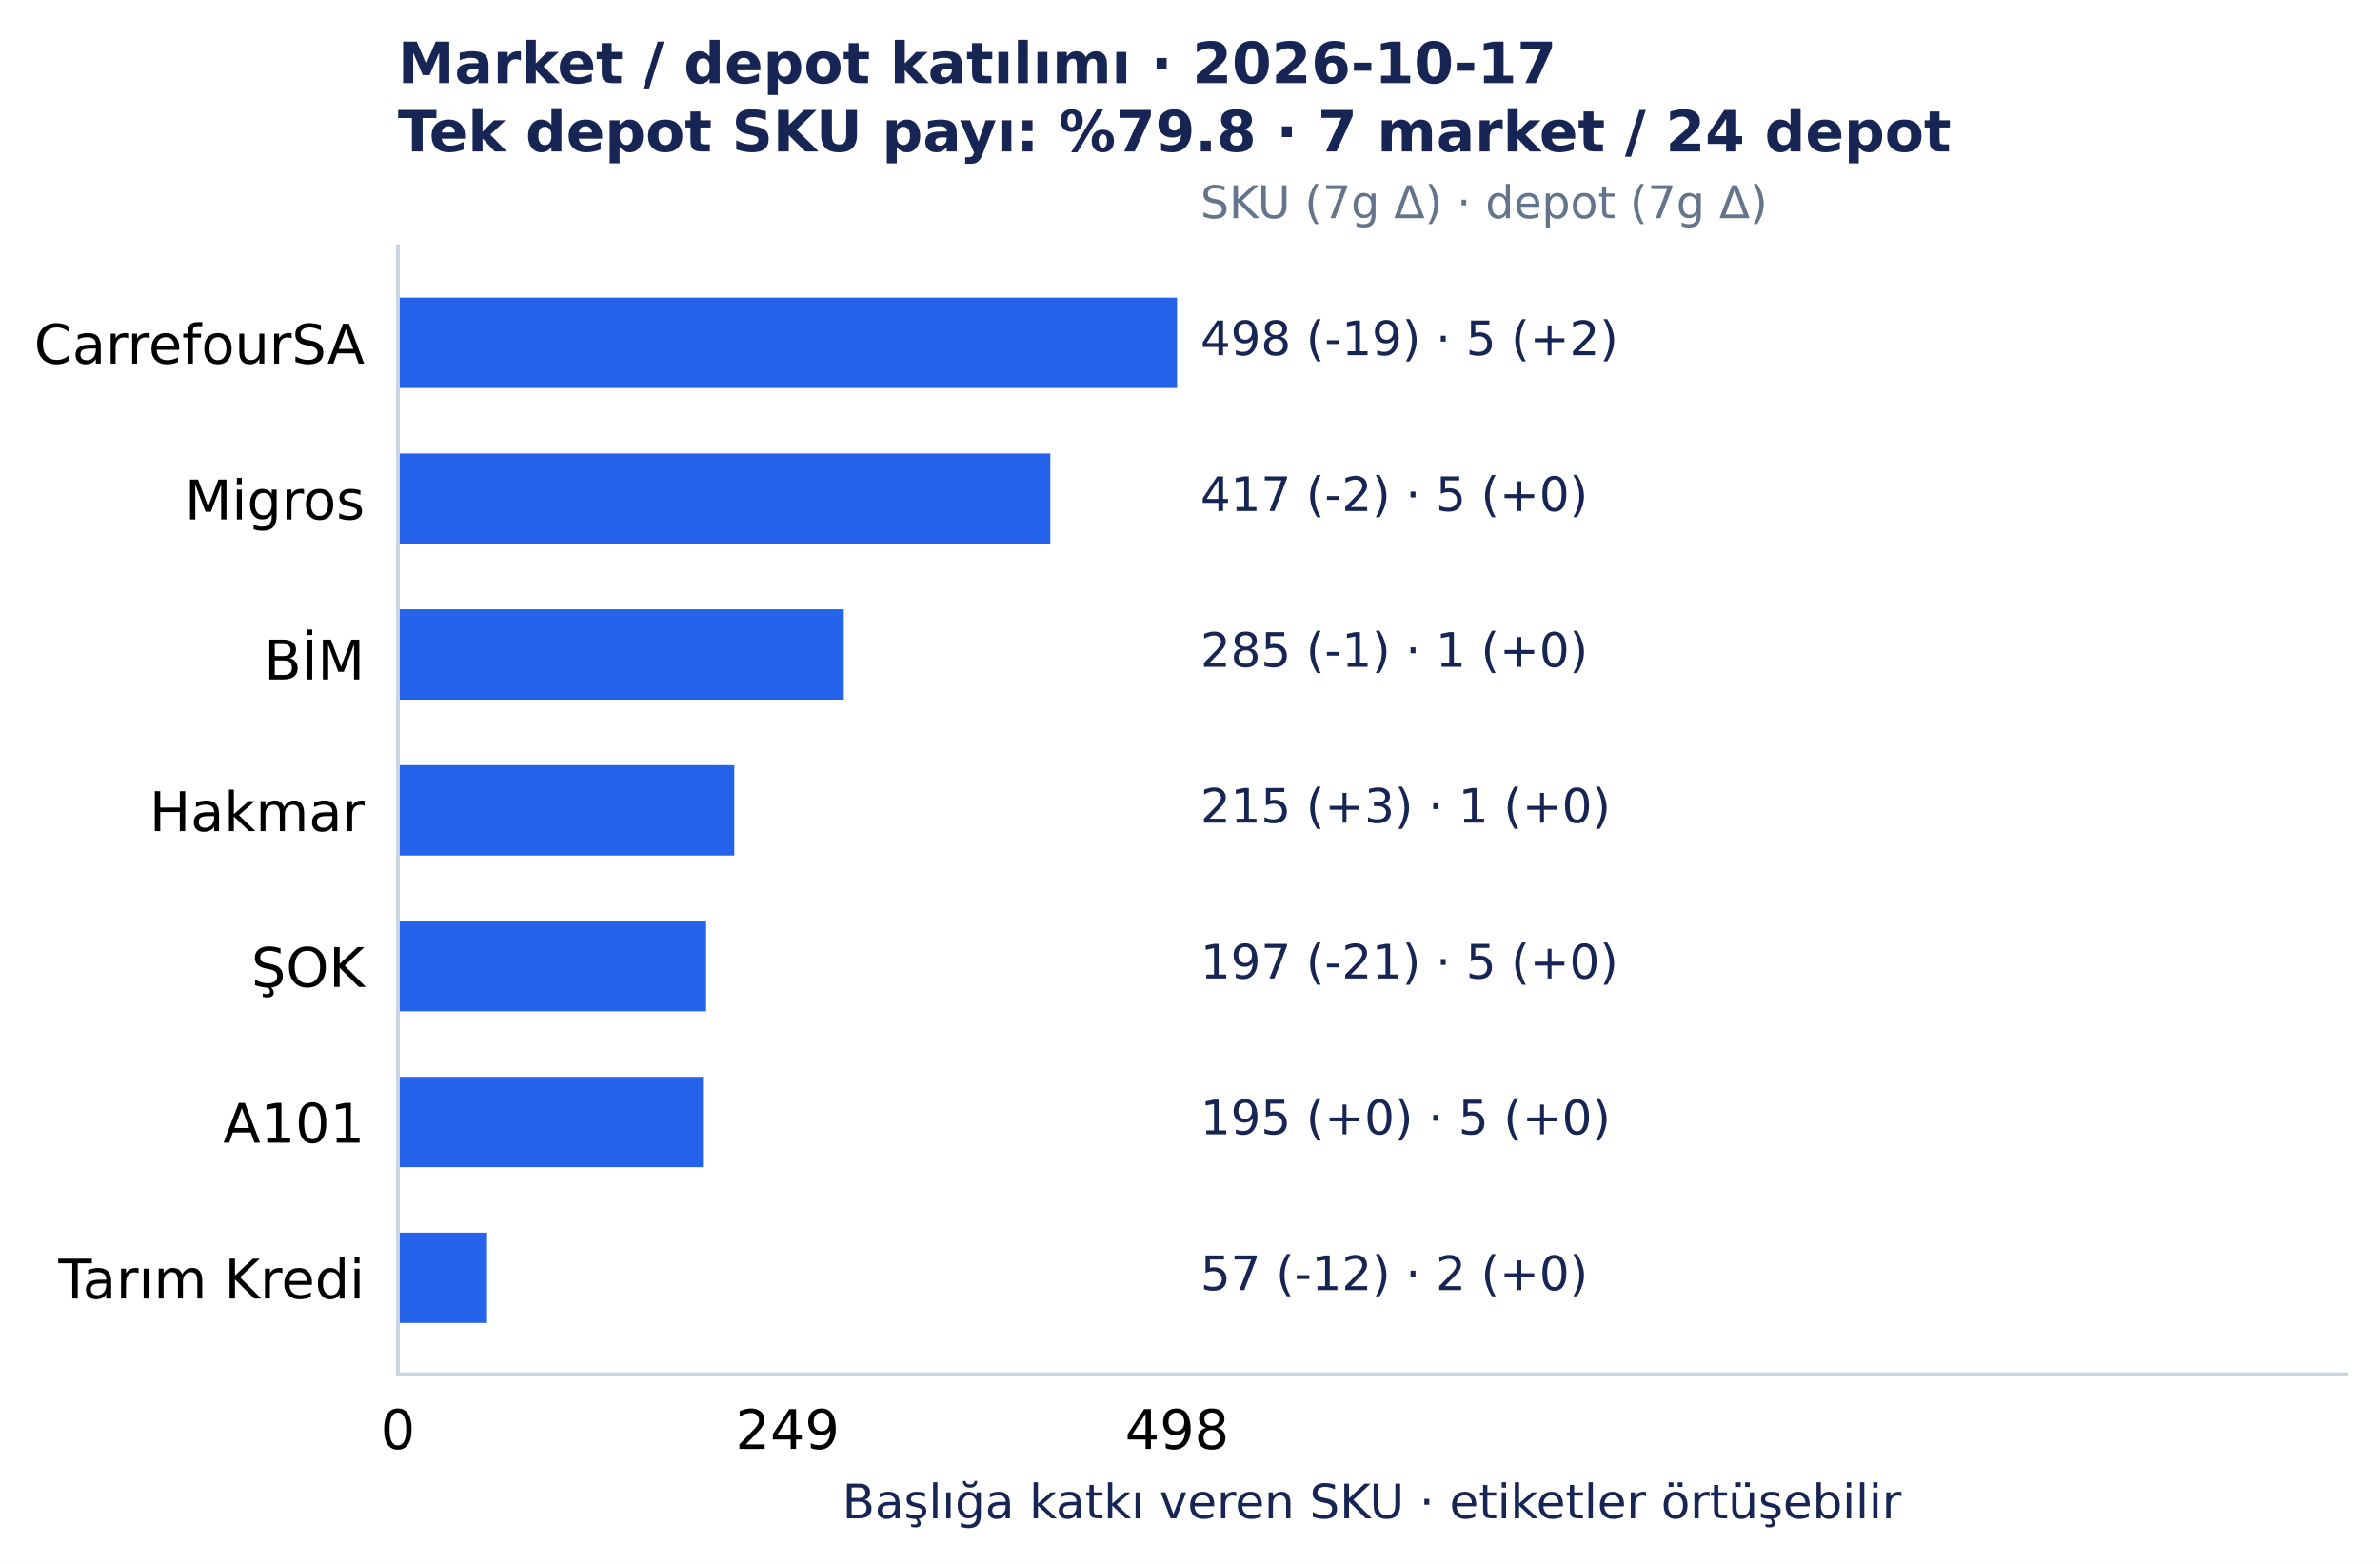
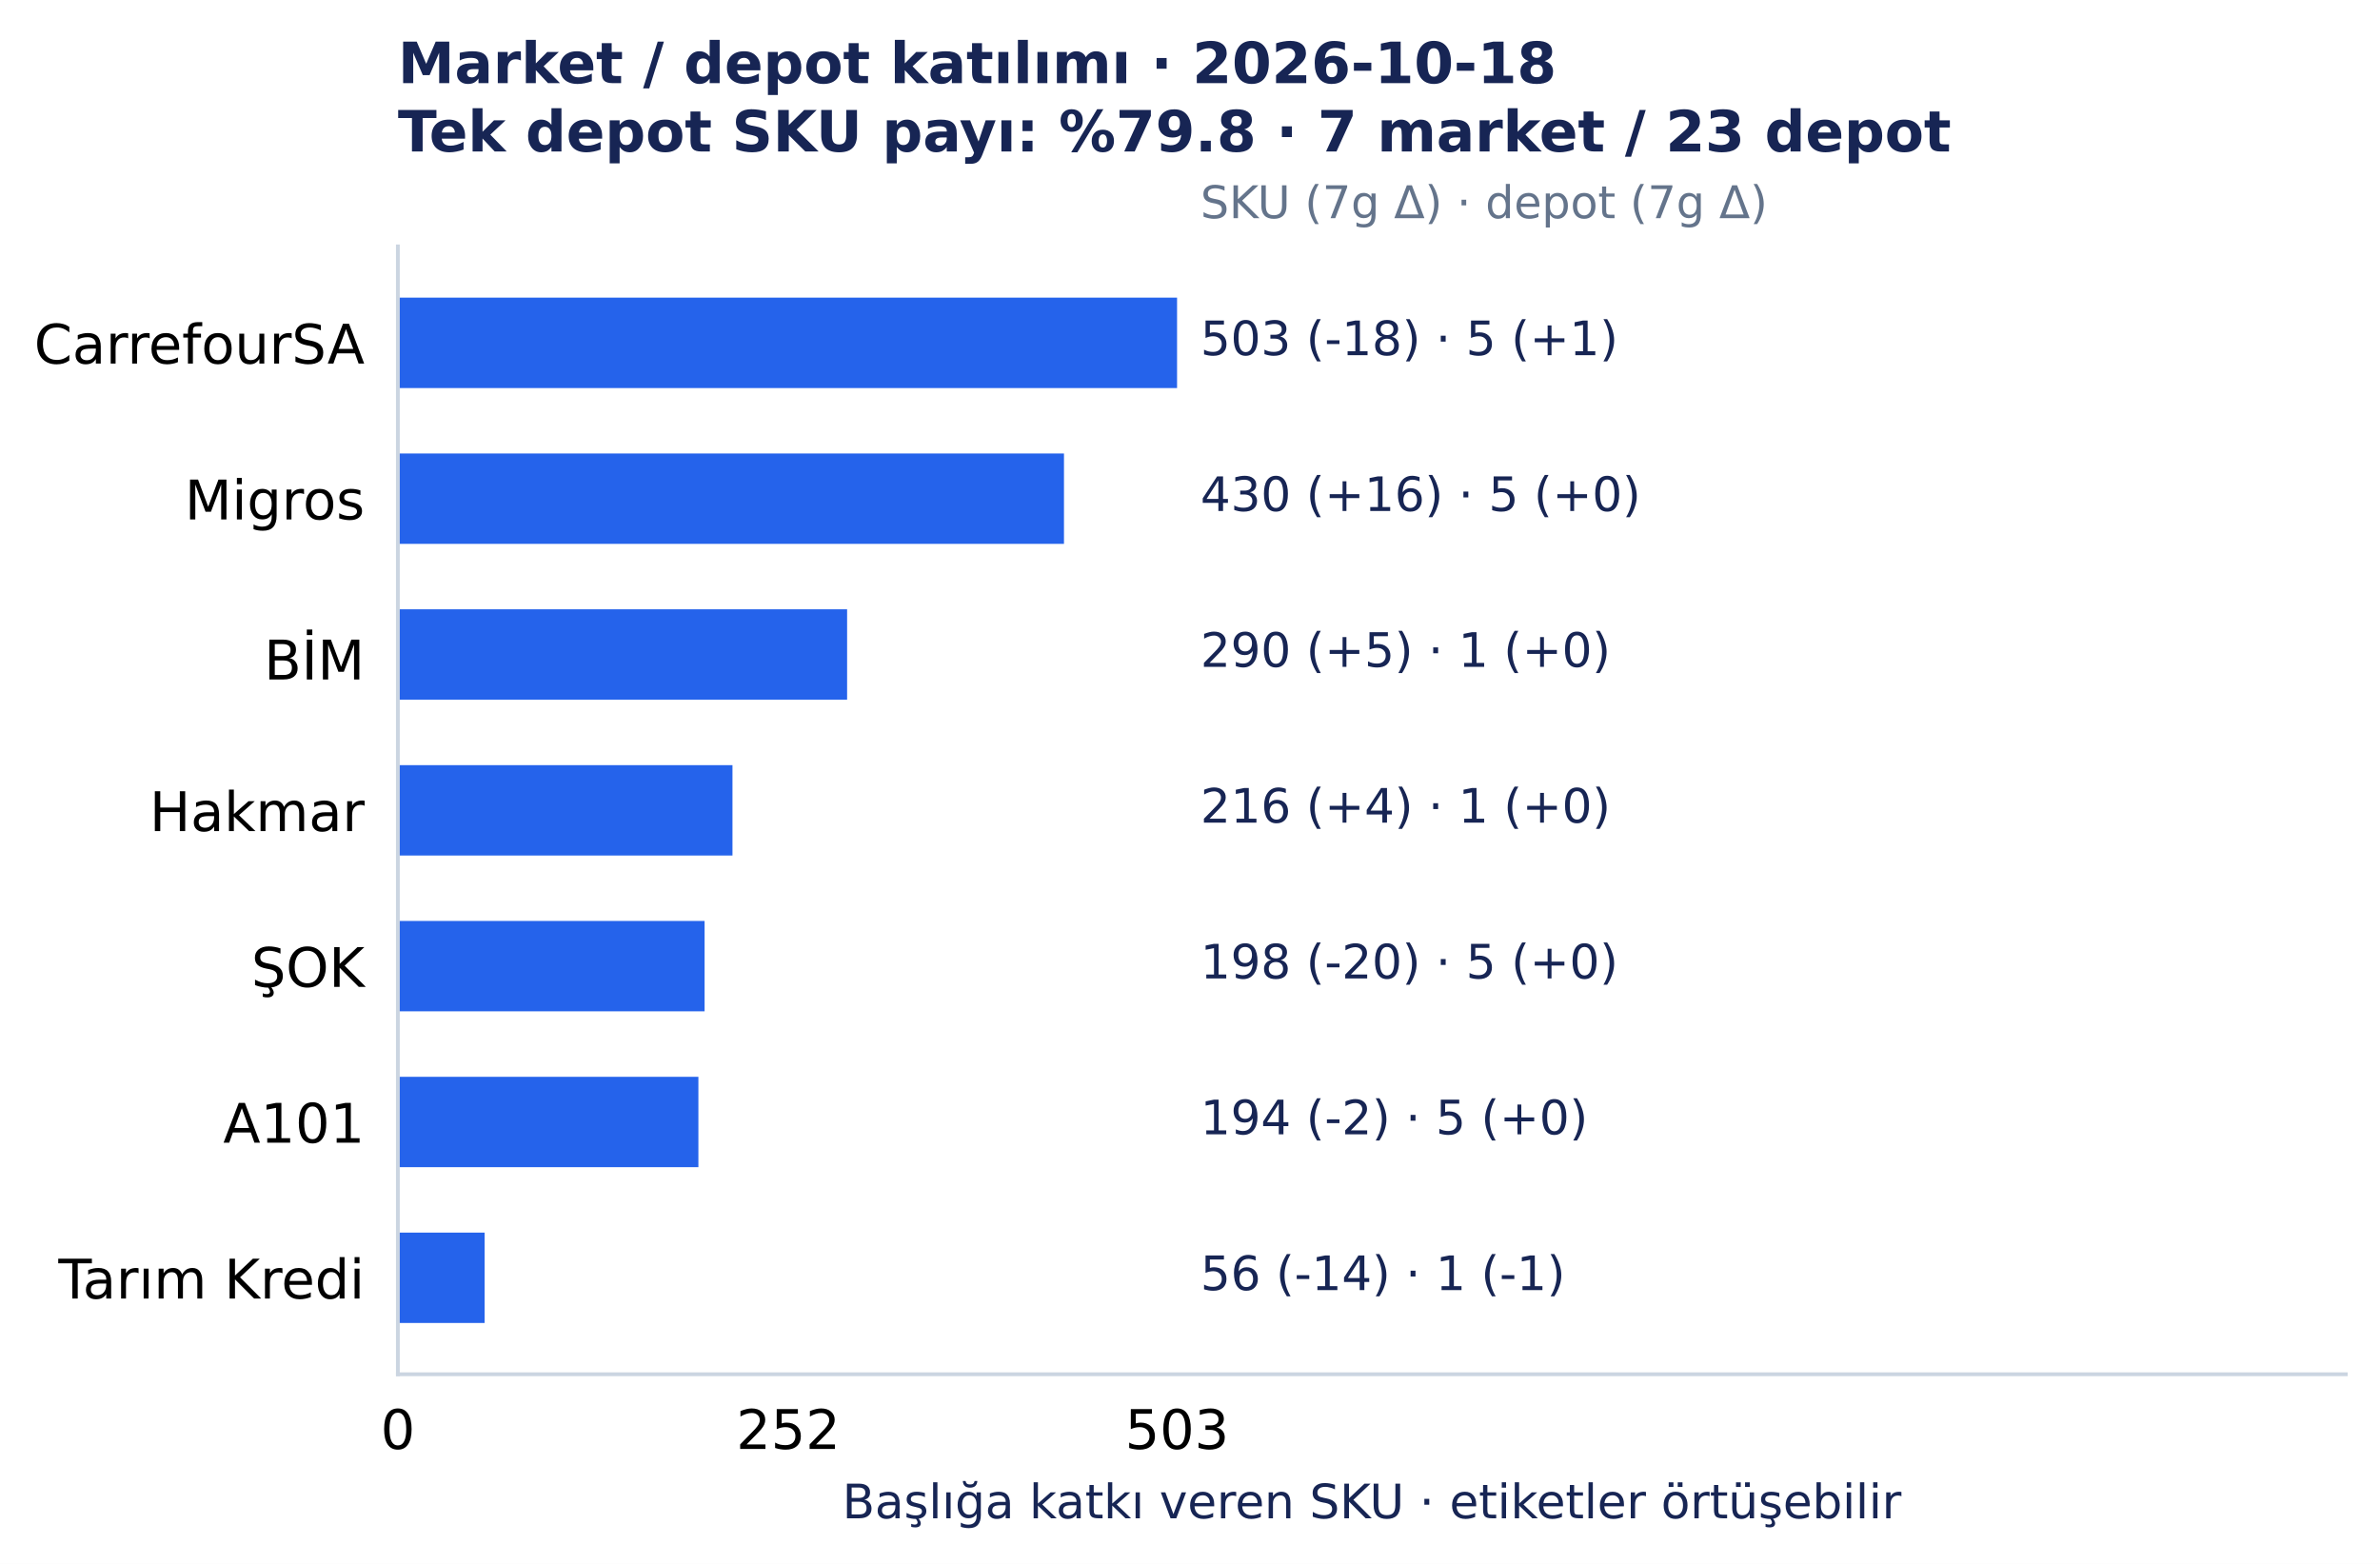
<svg xmlns="http://www.w3.org/2000/svg" width="501.492pt" height="329.548pt" viewBox="0 0 501.492 329.548" version="1.1">
  <defs>
    <style type="text/css">*{stroke-linejoin: round; stroke-linecap: butt}</style>
  </defs>
  <g id="figure_1">
    <g id="patch_1">
      <path d="M 0 329.548 L 501.492 329.548 L 501.492 0 L 0 0 z " style="fill: #ffffff" />
    </g>
    <g id="axes_1">
      <g id="patch_2">
        <path d="M 83.836 289.594 L 494.292 289.594 L 494.292 51.923 L 83.836 51.923 z " style="fill: #ffffff" />
      </g>
      <g id="matplotlib.axis_1">
        <g id="xtick_1">
          <g id="line2d_1" />
          <g id="text_1">
            <text style="font-size: 11.5px; font-family: 'DejaVu Sans', 'Bitstream Vera Sans', 'Computer Modern Sans Serif', 'Lucida Grande', 'Verdana', 'Geneva', 'Lucid', 'Arial', 'Helvetica', 'Avant Garde', sans-serif; text-anchor: middle" x="83.836" y="305.331" transform="rotate(-0 83.83609 305.3312)">0</text>
          </g>
        </g>
        <g id="xtick_2">
          <g id="line2d_2" />
          <g id="text_2">
-             <text style="font-size: 11.5px; font-family: 'DejaVu Sans', 'Bitstream Vera Sans', 'Computer Modern Sans Serif', 'Lucida Grande', 'Verdana', 'Geneva', 'Lucid', 'Arial', 'Helvetica', 'Avant Garde', sans-serif; text-anchor: middle" x="165.927" y="305.331" transform="rotate(-0 165.9273 305.3312)">249</text>
+             <text style="font-size: 11.5px; font-family: 'DejaVu Sans', 'Bitstream Vera Sans', 'Computer Modern Sans Serif', 'Lucida Grande', 'Verdana', 'Geneva', 'Lucid', 'Arial', 'Helvetica', 'Avant Garde', sans-serif; text-anchor: middle" x="166.091" y="305.331" transform="rotate(-0 166.0905 305.3312)">252</text>
          </g>
        </g>
        <g id="xtick_3">
          <g id="line2d_3" />
          <g id="text_3">
-             <text style="font-size: 11.5px; font-family: 'DejaVu Sans', 'Bitstream Vera Sans', 'Computer Modern Sans Serif', 'Lucida Grande', 'Verdana', 'Geneva', 'Lucid', 'Arial', 'Helvetica', 'Avant Garde', sans-serif; text-anchor: middle" x="248.019" y="305.331" transform="rotate(-0 248.0186 305.3312)">498</text>
+             <text style="font-size: 11.5px; font-family: 'DejaVu Sans', 'Bitstream Vera Sans', 'Computer Modern Sans Serif', 'Lucida Grande', 'Verdana', 'Geneva', 'Lucid', 'Arial', 'Helvetica', 'Avant Garde', sans-serif; text-anchor: middle" x="248.019" y="305.331" transform="rotate(-0 248.0186 305.3312)">503</text>
          </g>
        </g>
        <g id="text_4">
          <text style="font-size: 10px; font-family: 'DejaVu Sans', 'Bitstream Vera Sans', 'Computer Modern Sans Serif', 'Lucida Grande', 'Verdana', 'Geneva', 'Lucid', 'Arial', 'Helvetica', 'Avant Garde', sans-serif; text-anchor: middle; fill: #172554" x="289.064" y="319.945" transform="rotate(-0 289.0642 319.9455)">Başlığa katkı veren SKU · etiketler örtüşebilir</text>
        </g>
      </g>
      <g id="matplotlib.axis_2">
        <g id="ytick_1">
          <g id="line2d_4" />
          <g id="text_5">
            <text style="font-size: 11.5px; font-family: 'DejaVu Sans', 'Bitstream Vera Sans', 'Computer Modern Sans Serif', 'Lucida Grande', 'Verdana', 'Geneva', 'Lucid', 'Arial', 'Helvetica', 'Avant Garde', sans-serif; text-anchor: end" x="76.836" y="76.618" transform="rotate(-0 76.83609 76.61754)">CarrefourSA</text>
          </g>
        </g>
        <g id="ytick_2">
          <g id="line2d_5" />
          <g id="text_6">
            <text style="font-size: 11.5px; font-family: 'DejaVu Sans', 'Bitstream Vera Sans', 'Computer Modern Sans Serif', 'Lucida Grande', 'Verdana', 'Geneva', 'Lucid', 'Arial', 'Helvetica', 'Avant Garde', sans-serif; text-anchor: end" x="76.836" y="109.454" transform="rotate(-0 76.83609 109.4541)">Migros</text>
          </g>
        </g>
        <g id="ytick_3">
          <g id="line2d_6" />
          <g id="text_7">
            <text style="font-size: 11.5px; font-family: 'DejaVu Sans', 'Bitstream Vera Sans', 'Computer Modern Sans Serif', 'Lucida Grande', 'Verdana', 'Geneva', 'Lucid', 'Arial', 'Helvetica', 'Avant Garde', sans-serif; text-anchor: end" x="76.836" y="143.177" transform="rotate(-0 76.83609 143.1775)">BİM</text>
          </g>
        </g>
        <g id="ytick_4">
          <g id="line2d_7" />
          <g id="text_8">
            <text style="font-size: 11.5px; font-family: 'DejaVu Sans', 'Bitstream Vera Sans', 'Computer Modern Sans Serif', 'Lucida Grande', 'Verdana', 'Geneva', 'Lucid', 'Arial', 'Helvetica', 'Avant Garde', sans-serif; text-anchor: end" x="76.836" y="175.127" transform="rotate(-0 76.83609 175.1273)">Hakmar</text>
          </g>
        </g>
        <g id="ytick_5">
          <g id="line2d_8" />
          <g id="text_9">
            <text style="font-size: 11.5px; font-family: 'DejaVu Sans', 'Bitstream Vera Sans', 'Computer Modern Sans Serif', 'Lucida Grande', 'Verdana', 'Geneva', 'Lucid', 'Arial', 'Helvetica', 'Avant Garde', sans-serif; text-anchor: end" x="76.836" y="207.963" transform="rotate(-0 76.83609 207.9635)">ŞOK</text>
          </g>
        </g>
        <g id="ytick_6">
          <g id="line2d_9" />
          <g id="text_10">
            <text style="font-size: 11.5px; font-family: 'DejaVu Sans', 'Bitstream Vera Sans', 'Computer Modern Sans Serif', 'Lucida Grande', 'Verdana', 'Geneva', 'Lucid', 'Arial', 'Helvetica', 'Avant Garde', sans-serif; text-anchor: end" x="76.836" y="240.8" transform="rotate(-0 76.83609 240.8001)">A101</text>
          </g>
        </g>
        <g id="ytick_7">
          <g id="line2d_10" />
          <g id="text_11">
            <text style="font-size: 11.5px; font-family: 'DejaVu Sans', 'Bitstream Vera Sans', 'Computer Modern Sans Serif', 'Lucida Grande', 'Verdana', 'Geneva', 'Lucid', 'Arial', 'Helvetica', 'Avant Garde', sans-serif; text-anchor: end" x="76.836" y="273.637" transform="rotate(-0 76.83609 273.6372)">Tarım Kredi</text>
          </g>
        </g>
      </g>
      <g id="patch_3">
        <path d="M 83.836 62.726 L 248.019 62.726 L 248.019 81.771 L 83.836 81.771 z " clip-path="url(#p7150c4acc0)" style="fill: #2563eb" />
      </g>
      <g id="patch_4">
-         <path d="M 83.836 95.562 L 221.314 95.562 L 221.314 114.608 L 83.836 114.608 z " clip-path="url(#p7150c4acc0)" style="fill: #2563eb" />
+         <path d="M 83.836 95.562 L 224.191 95.562 L 224.191 114.608 L 83.836 114.608 z " clip-path="url(#p7150c4acc0)" style="fill: #2563eb" />
      </g>
      <g id="patch_5">
-         <path d="M 83.836 128.399 L 177.796 128.399 L 177.796 147.444 L 83.836 147.444 z " clip-path="url(#p7150c4acc0)" style="fill: #2563eb" />
+         <path d="M 83.836 128.399 L 178.494 128.399 L 178.494 147.444 L 83.836 147.444 z " clip-path="url(#p7150c4acc0)" style="fill: #2563eb" />
      </g>
      <g id="patch_6">
-         <path d="M 83.836 161.236 L 154.718 161.236 L 154.718 180.281 L 83.836 180.281 z " clip-path="url(#p7150c4acc0)" style="fill: #2563eb" />
+         <path d="M 83.836 161.236 L 154.34 161.236 L 154.34 180.281 L 83.836 180.281 z " clip-path="url(#p7150c4acc0)" style="fill: #2563eb" />
      </g>
      <g id="patch_7">
-         <path d="M 83.836 194.072 L 148.784 194.072 L 148.784 213.117 L 83.836 213.117 z " clip-path="url(#p7150c4acc0)" style="fill: #2563eb" />
+         <path d="M 83.836 194.072 L 148.465 194.072 L 148.465 213.117 L 83.836 213.117 z " clip-path="url(#p7150c4acc0)" style="fill: #2563eb" />
      </g>
      <g id="patch_8">
-         <path d="M 83.836 226.909 L 148.124 226.909 L 148.124 245.954 L 83.836 245.954 z " clip-path="url(#p7150c4acc0)" style="fill: #2563eb" />
+         <path d="M 83.836 226.909 L 147.159 226.909 L 147.159 245.954 L 83.836 245.954 z " clip-path="url(#p7150c4acc0)" style="fill: #2563eb" />
      </g>
      <g id="patch_9">
-         <path d="M 83.836 259.745 L 102.628 259.745 L 102.628 278.791 L 83.836 278.791 z " clip-path="url(#p7150c4acc0)" style="fill: #2563eb" />
+         <path d="M 83.836 259.745 L 102.115 259.745 L 102.115 278.791 L 83.836 278.791 z " clip-path="url(#p7150c4acc0)" style="fill: #2563eb" />
      </g>
      <g id="patch_10">
        <path d="M 83.836 289.594 L 83.836 51.923 " style="fill: none; stroke: #cbd5e1; stroke-width: 0.8; stroke-linejoin: miter; stroke-linecap: square" />
      </g>
      <g id="patch_11">
        <path d="M 83.836 289.594 L 494.292 289.594 " style="fill: none; stroke: #cbd5e1; stroke-width: 0.8; stroke-linejoin: miter; stroke-linecap: square" />
      </g>
      <g id="text_12">
-         <text style="font-size: 10px; font-family: 'DejaVu Sans', 'Bitstream Vera Sans', 'Computer Modern Sans Serif', 'Lucida Grande', 'Verdana', 'Geneva', 'Lucid', 'Arial', 'Helvetica', 'Avant Garde', sans-serif; text-anchor: start; fill: #172554" x="252.944" y="74.846" transform="rotate(-0 252.9441 74.84609)">498 (-19)  ·  5 (+2)</text>
+         <text style="font-size: 10px; font-family: 'DejaVu Sans', 'Bitstream Vera Sans', 'Computer Modern Sans Serif', 'Lucida Grande', 'Verdana', 'Geneva', 'Lucid', 'Arial', 'Helvetica', 'Avant Garde', sans-serif; text-anchor: start; fill: #172554" x="252.944" y="74.846" transform="rotate(-0 252.9441 74.84609)">503 (-18)  ·  5 (+1)</text>
      </g>
      <g id="text_13">
-         <text style="font-size: 10px; font-family: 'DejaVu Sans', 'Bitstream Vera Sans', 'Computer Modern Sans Serif', 'Lucida Grande', 'Verdana', 'Geneva', 'Lucid', 'Arial', 'Helvetica', 'Avant Garde', sans-serif; text-anchor: start; fill: #172554" x="252.944" y="107.683" transform="rotate(-0 252.9441 107.6827)">417 (-2)  ·  5 (+0)</text>
+         <text style="font-size: 10px; font-family: 'DejaVu Sans', 'Bitstream Vera Sans', 'Computer Modern Sans Serif', 'Lucida Grande', 'Verdana', 'Geneva', 'Lucid', 'Arial', 'Helvetica', 'Avant Garde', sans-serif; text-anchor: start; fill: #172554" x="252.944" y="107.683" transform="rotate(-0 252.9441 107.6827)">430 (+16)  ·  5 (+0)</text>
      </g>
      <g id="text_14">
-         <text style="font-size: 10px; font-family: 'DejaVu Sans', 'Bitstream Vera Sans', 'Computer Modern Sans Serif', 'Lucida Grande', 'Verdana', 'Geneva', 'Lucid', 'Arial', 'Helvetica', 'Avant Garde', sans-serif; text-anchor: start; fill: #172554" x="252.944" y="140.519" transform="rotate(-0 252.9441 140.5193)">285 (-1)  ·  1 (+0)</text>
+         <text style="font-size: 10px; font-family: 'DejaVu Sans', 'Bitstream Vera Sans', 'Computer Modern Sans Serif', 'Lucida Grande', 'Verdana', 'Geneva', 'Lucid', 'Arial', 'Helvetica', 'Avant Garde', sans-serif; text-anchor: start; fill: #172554" x="252.944" y="140.519" transform="rotate(-0 252.9441 140.5193)">290 (+5)  ·  1 (+0)</text>
      </g>
      <g id="text_15">
-         <text style="font-size: 10px; font-family: 'DejaVu Sans', 'Bitstream Vera Sans', 'Computer Modern Sans Serif', 'Lucida Grande', 'Verdana', 'Geneva', 'Lucid', 'Arial', 'Helvetica', 'Avant Garde', sans-serif; text-anchor: start; fill: #172554" x="252.944" y="173.356" transform="rotate(-0 252.9441 173.3559)">215 (+3)  ·  1 (+0)</text>
+         <text style="font-size: 10px; font-family: 'DejaVu Sans', 'Bitstream Vera Sans', 'Computer Modern Sans Serif', 'Lucida Grande', 'Verdana', 'Geneva', 'Lucid', 'Arial', 'Helvetica', 'Avant Garde', sans-serif; text-anchor: start; fill: #172554" x="252.944" y="173.356" transform="rotate(-0 252.9441 173.3559)">216 (+4)  ·  1 (+0)</text>
      </g>
      <g id="text_16">
-         <text style="font-size: 10px; font-family: 'DejaVu Sans', 'Bitstream Vera Sans', 'Computer Modern Sans Serif', 'Lucida Grande', 'Verdana', 'Geneva', 'Lucid', 'Arial', 'Helvetica', 'Avant Garde', sans-serif; text-anchor: start; fill: #172554" x="252.944" y="206.193" transform="rotate(-0 252.9441 206.1925)">197 (-21)  ·  5 (+0)</text>
+         <text style="font-size: 10px; font-family: 'DejaVu Sans', 'Bitstream Vera Sans', 'Computer Modern Sans Serif', 'Lucida Grande', 'Verdana', 'Geneva', 'Lucid', 'Arial', 'Helvetica', 'Avant Garde', sans-serif; text-anchor: start; fill: #172554" x="252.944" y="206.193" transform="rotate(-0 252.9441 206.1925)">198 (-20)  ·  5 (+0)</text>
      </g>
      <g id="text_17">
-         <text style="font-size: 10px; font-family: 'DejaVu Sans', 'Bitstream Vera Sans', 'Computer Modern Sans Serif', 'Lucida Grande', 'Verdana', 'Geneva', 'Lucid', 'Arial', 'Helvetica', 'Avant Garde', sans-serif; text-anchor: start; fill: #172554" x="252.944" y="239.029" transform="rotate(-0 252.9441 239.0291)">195 (+0)  ·  5 (+0)</text>
+         <text style="font-size: 10px; font-family: 'DejaVu Sans', 'Bitstream Vera Sans', 'Computer Modern Sans Serif', 'Lucida Grande', 'Verdana', 'Geneva', 'Lucid', 'Arial', 'Helvetica', 'Avant Garde', sans-serif; text-anchor: start; fill: #172554" x="252.944" y="239.029" transform="rotate(-0 252.9441 239.0291)">194 (-2)  ·  5 (+0)</text>
      </g>
      <g id="text_18">
-         <text style="font-size: 10px; font-family: 'DejaVu Sans', 'Bitstream Vera Sans', 'Computer Modern Sans Serif', 'Lucida Grande', 'Verdana', 'Geneva', 'Lucid', 'Arial', 'Helvetica', 'Avant Garde', sans-serif; text-anchor: start; fill: #172554" x="252.944" y="271.866" transform="rotate(-0 252.9441 271.8657)">57 (-12)  ·  2 (+0)</text>
+         <text style="font-size: 10px; font-family: 'DejaVu Sans', 'Bitstream Vera Sans', 'Computer Modern Sans Serif', 'Lucida Grande', 'Verdana', 'Geneva', 'Lucid', 'Arial', 'Helvetica', 'Avant Garde', sans-serif; text-anchor: start; fill: #172554" x="252.944" y="271.866" transform="rotate(-0 252.9441 271.8657)">56 (-14)  ·  1 (-1)</text>
      </g>
      <g id="text_19">
        <text style="font-size: 9.5px; font-family: 'DejaVu Sans', 'Bitstream Vera Sans', 'Computer Modern Sans Serif', 'Lucida Grande', 'Verdana', 'Geneva', 'Lucid', 'Arial', 'Helvetica', 'Avant Garde', sans-serif; text-anchor: start; fill: #64748b" x="252.944" y="45.979" transform="rotate(-0 252.9441 45.97915)">SKU (7g Δ) · depot (7g Δ)</text>
      </g>
      <g id="text_20">
-         <text style="font-weight: 700; font-size: 12px; font-family: 'DejaVu Sans', 'Bitstream Vera Sans', 'Computer Modern Sans Serif', 'Lucida Grande', 'Verdana', 'Geneva', 'Lucid', 'Arial', 'Helvetica', 'Avant Garde', sans-serif; fill: #172554" transform="translate(83.83609 17.5193)">Market / depot katılımı · 2026-10-17</text>
-         <text style="font-weight: 700; font-size: 12px; font-family: 'DejaVu Sans', 'Bitstream Vera Sans', 'Computer Modern Sans Serif', 'Lucida Grande', 'Verdana', 'Geneva', 'Lucid', 'Arial', 'Helvetica', 'Avant Garde', sans-serif; fill: #172554" transform="translate(83.83609 31.92258)">Tek depot SKU payı: %79.8 · 7 market / 24 depot</text>
+         <text style="font-weight: 700; font-size: 12px; font-family: 'DejaVu Sans', 'Bitstream Vera Sans', 'Computer Modern Sans Serif', 'Lucida Grande', 'Verdana', 'Geneva', 'Lucid', 'Arial', 'Helvetica', 'Avant Garde', sans-serif; fill: #172554" transform="translate(83.83609 17.5193)">Market / depot katılımı · 2026-10-18</text>
+         <text style="font-weight: 700; font-size: 12px; font-family: 'DejaVu Sans', 'Bitstream Vera Sans', 'Computer Modern Sans Serif', 'Lucida Grande', 'Verdana', 'Geneva', 'Lucid', 'Arial', 'Helvetica', 'Avant Garde', sans-serif; fill: #172554" transform="translate(83.83609 31.92258)">Tek depot SKU payı: %79.8 · 7 market / 23 depot</text>
      </g>
    </g>
  </g>
  <defs>
    <clipPath id="p7150c4acc0">
      <rect x="83.836" y="51.923" width="410.456" height="237.671" />
    </clipPath>
  </defs>
</svg>
